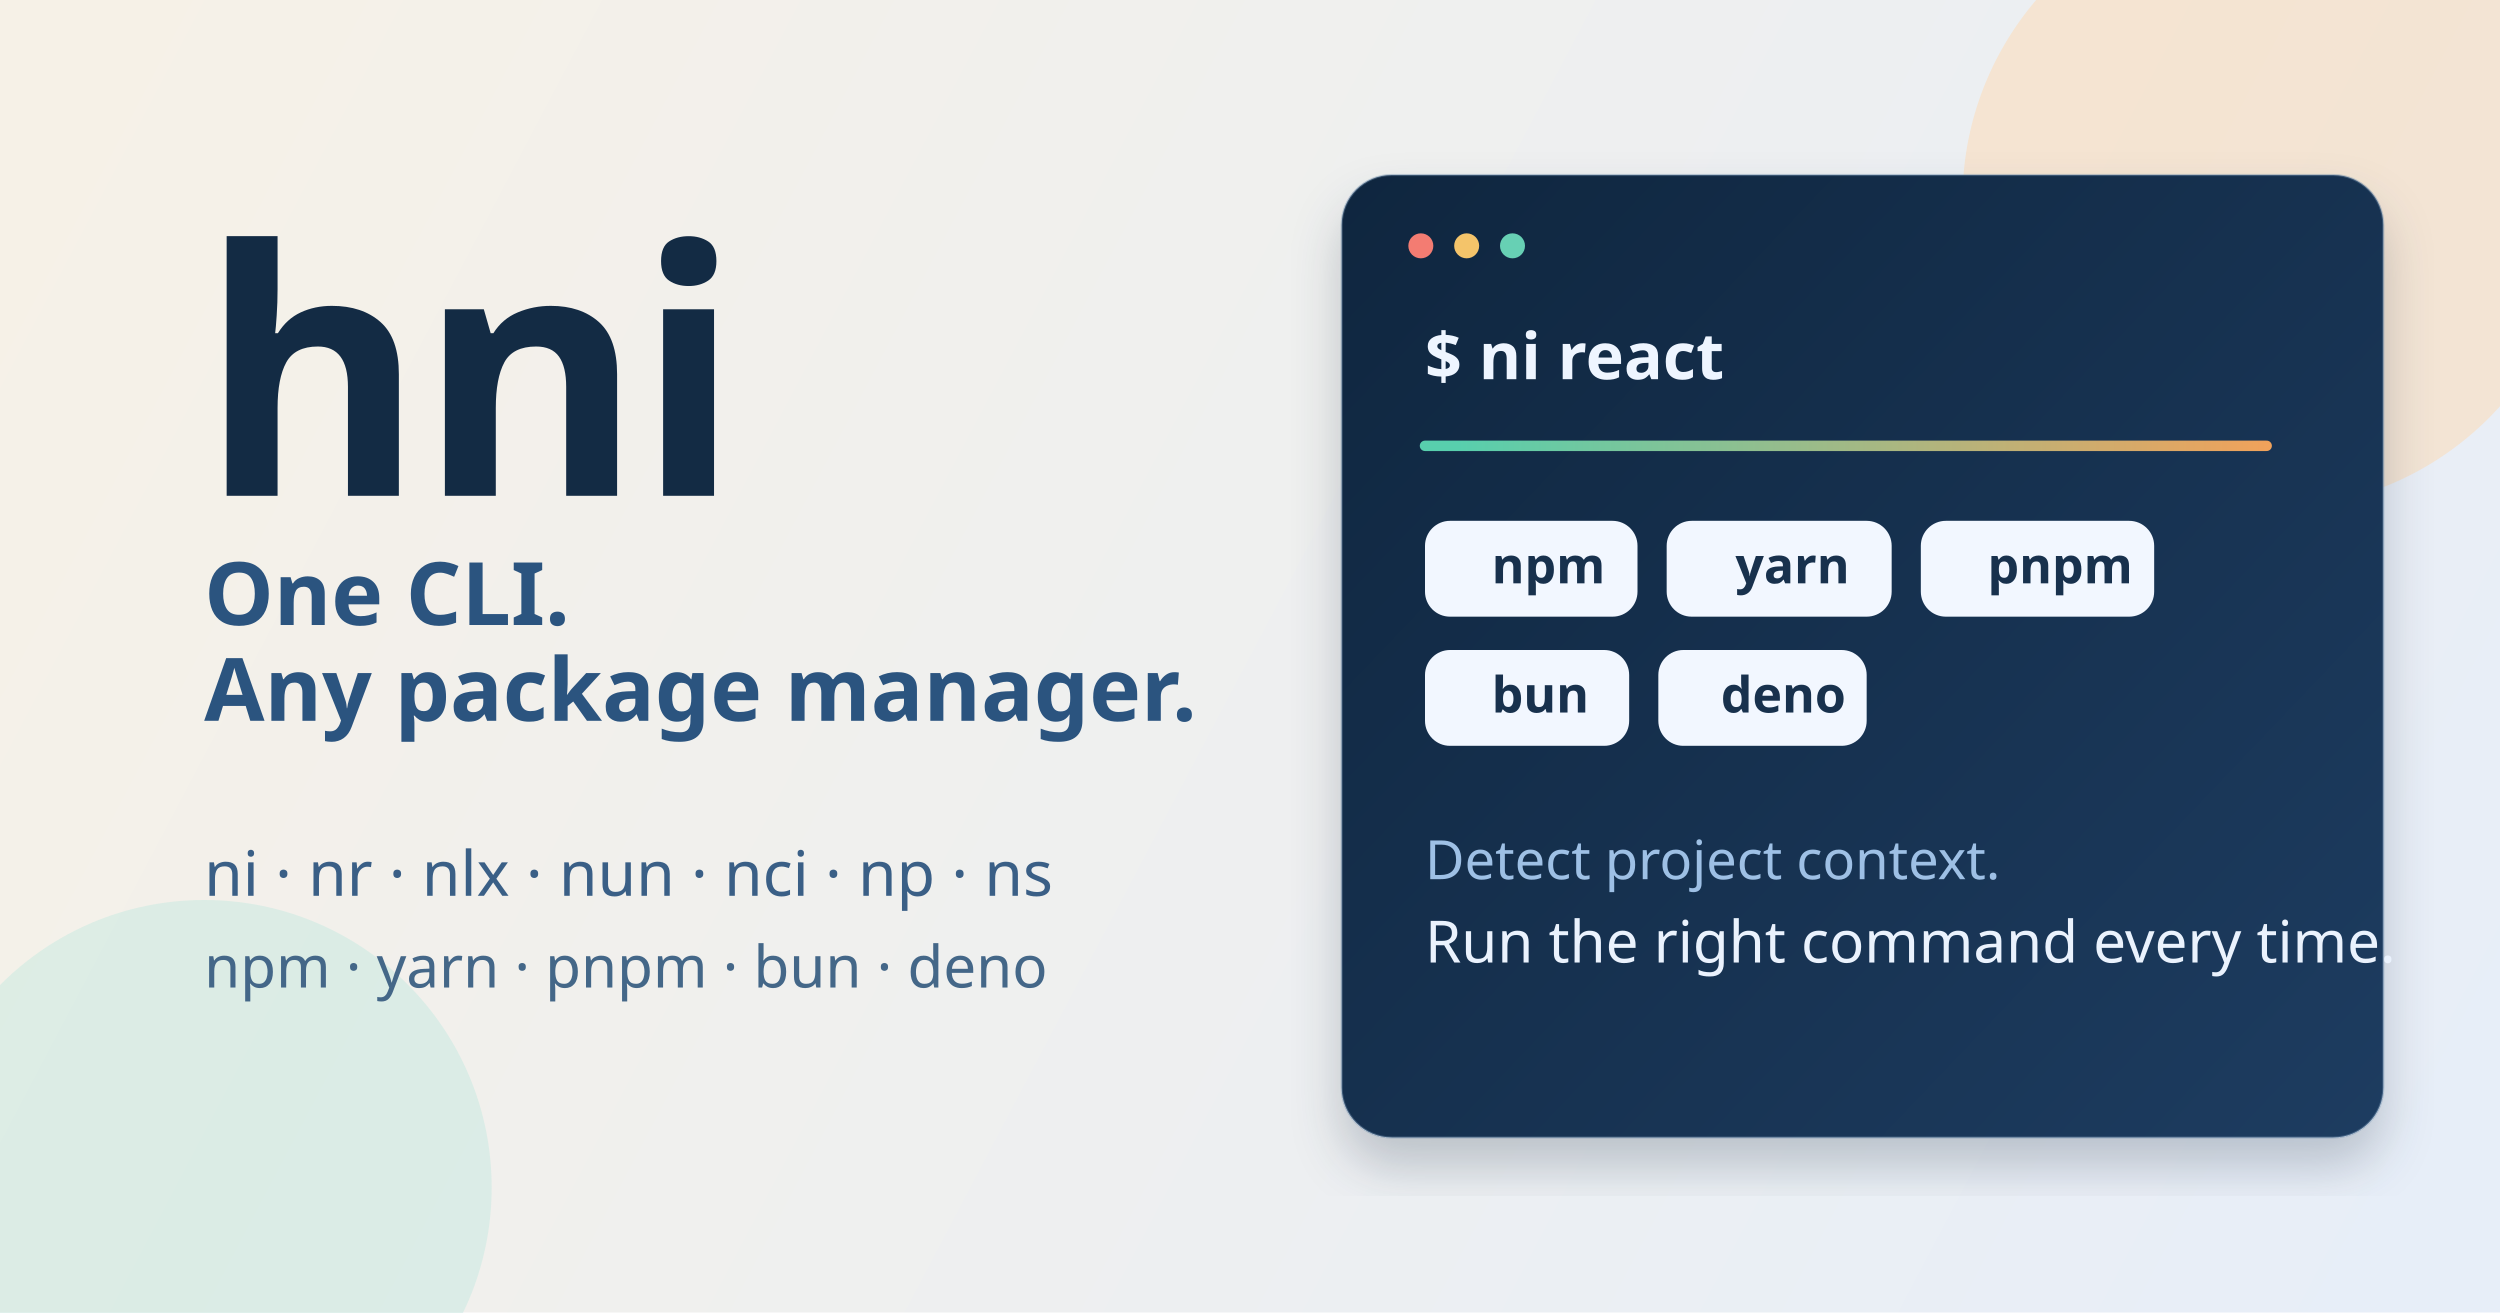
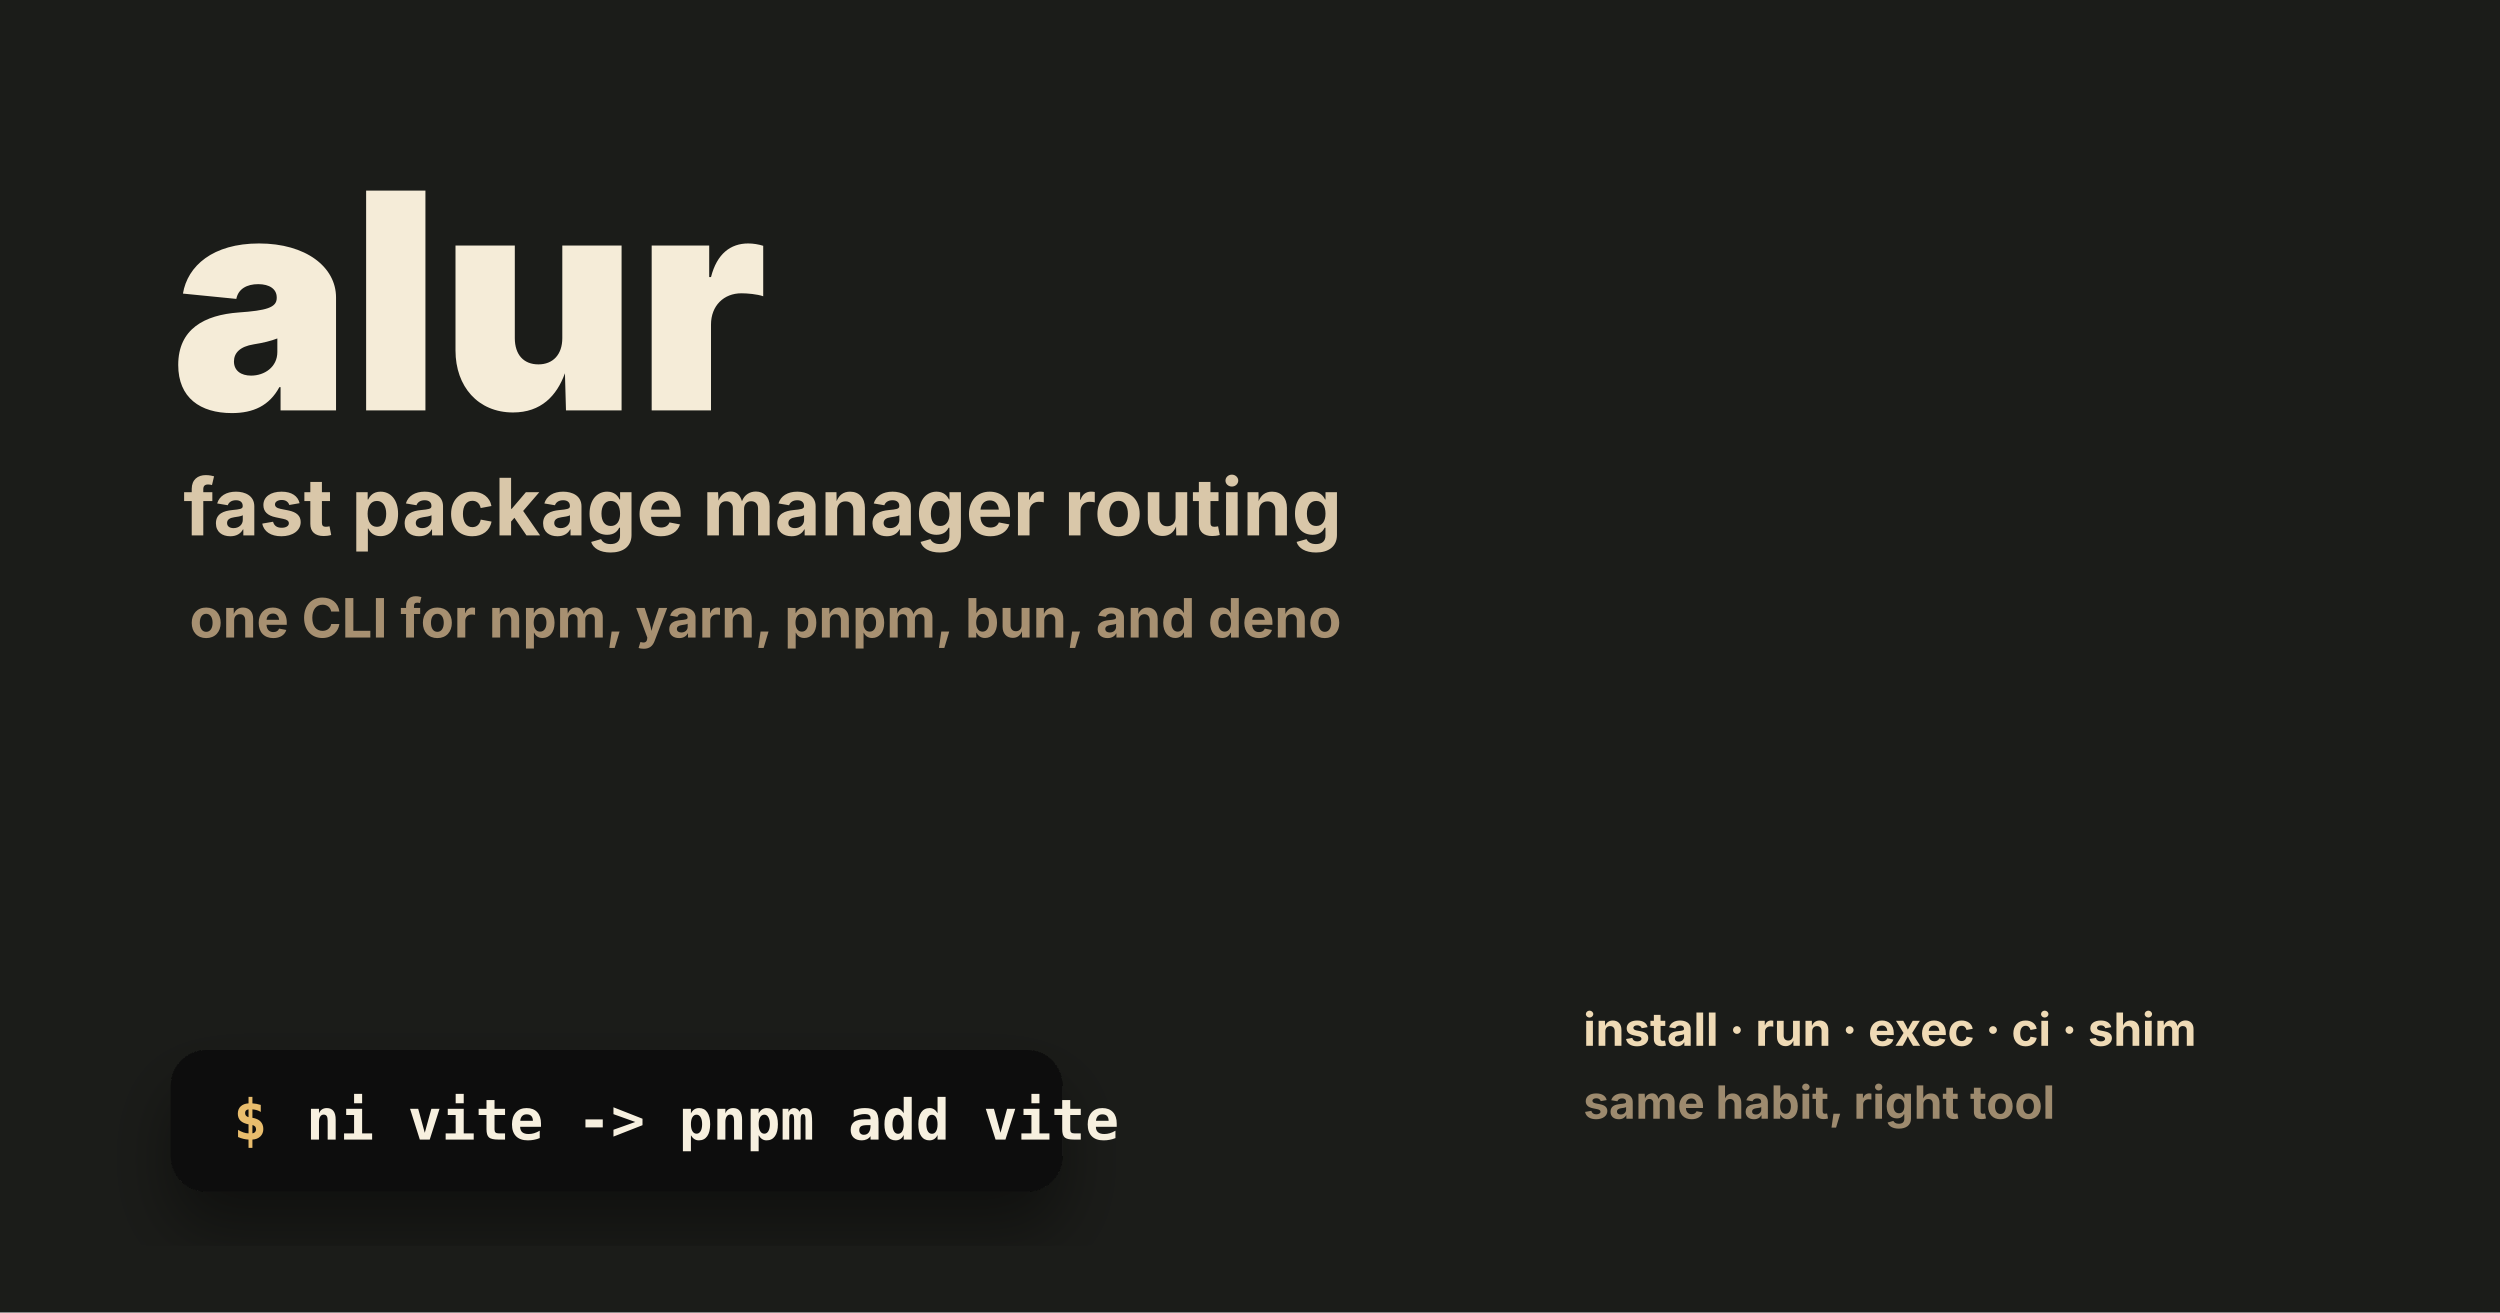
<svg xmlns="http://www.w3.org/2000/svg" width="1200" height="630" viewBox="0 0 1200 630" fill="none" role="img" aria-labelledby="title desc">
  <defs>
-     <linearGradient id="bg" x1="40" y1="20" x2="1160" y2="610" gradientUnits="userSpaceOnUse">
-       <stop stop-color="#F6F1E7" />
-       <stop offset="1" stop-color="#E7EEF8" />
-     </linearGradient>
-     <linearGradient id="terminal" x1="650" y1="84" x2="1134" y2="546" gradientUnits="userSpaceOnUse">
-       <stop stop-color="#0F263F" />
-       <stop offset="1" stop-color="#1D3C60" />
-     </linearGradient>
-     <linearGradient id="route" x1="700" y1="300" x2="1088" y2="300" gradientUnits="userSpaceOnUse">
-       <stop stop-color="#58CFAD" />
-       <stop offset="1" stop-color="#F0A25B" />
-     </linearGradient>
-     <filter id="softShadow" x="620" y="62" width="548" height="512" filterUnits="userSpaceOnUse" color-interpolation-filters="sRGB">
-       <feFlood flood-opacity="0" result="BackgroundImageFix" />
-       <feColorMatrix in="SourceAlpha" type="matrix" values="0 0 0 0 0 0 0 0 0 0 0 0 0 0 0 0 0 0 127 0" result="hardAlpha" />
-       <feOffset dy="14" />
-       <feGaussianBlur stdDeviation="12" />
-       <feComposite in2="hardAlpha" operator="out" />
-       <feColorMatrix type="matrix" values="0 0 0 0 0.07 0 0 0 0 0.14 0 0 0 0 0.22 0 0 0 0.22 0" />
-       <feBlend mode="normal" in2="BackgroundImageFix" result="effect1_dropShadow_0_1" />
-       <feBlend mode="normal" in="SourceGraphic" in2="effect1_dropShadow_0_1" result="shape" />
+     <filter id="panelShadow" x="52" y="472" width="517" height="126" filterUnits="userSpaceOnUse" color-interpolation-filters="sRGB">
+       <feDropShadow dx="0" dy="18" stdDeviation="16" flood-color="#050604" flood-opacity="0.42" />
    </filter>
+     <style>
+       .sans {
+         font-family: ui-sans-serif, system-ui, -apple-system, BlinkMacSystemFont, "Segoe UI", sans-serif;
+       }
+ 
+       .mono {
+         font-family: ui-monospace, "SFMono-Regular", Menlo, Consolas, monospace;
+       }
+     </style>
  </defs>
-   <rect width="1200" height="630" fill="url(#bg)" />
-   <circle cx="1090" cy="96" r="148" fill="#FFD8AB" fill-opacity="0.45" />
-   <circle cx="98" cy="570" r="138" fill="#BCE7DE" fill-opacity="0.42" />
-   <g>
-     <text x="96" y="238" fill="#132B44" font-family="Sora, Segoe UI, sans-serif" font-size="164" font-weight="800" letter-spacing="-3">hni</text>
-     <text x="98" y="300" fill="#2B547F" font-family="Space Grotesk, Segoe UI, sans-serif" font-size="42" font-weight="600">One CLI.</text>
-     <text x="98" y="346" fill="#2B547F" font-family="Space Grotesk, Segoe UI, sans-serif" font-size="42" font-weight="600">Any package manager.</text>
-     <text x="98" y="430" fill="#3A5F86" font-family="Space Grotesk, Segoe UI, sans-serif" font-size="30" font-weight="500">ni · nr · nlx · nun · nci · np · ns</text>
-     <text x="98" y="474" fill="#446788" font-family="Space Grotesk, Segoe UI, sans-serif" font-size="28" font-weight="500">npm · yarn · pnpm · bun · deno</text>
+   <rect width="1200" height="630" fill="#151614" />
+   <rect width="1200" height="630" fill="#E6D9C2" opacity="0.035" />
+   <g class="sans">
+     <text x="82" y="197" fill="#F5ECD8" font-size="145" font-weight="880">alur</text>
+     <text x="88" y="257" fill="#D9C7A9" font-size="38" font-weight="720">fast package manager routing</text>
+     <text x="91" y="306" fill="#A79071" font-size="26" font-weight="650">one CLI for npm, yarn, pnpm, bun, and deno</text>
  </g>
-   <g filter="url(#softShadow)">
-     <rect x="644" y="84" width="500" height="462" rx="24" fill="url(#terminal)" />
+   <g filter="url(#panelShadow)">
+     <rect x="82" y="504" width="428" height="68" rx="17" fill="#0B0D0D" />
  </g>
-   <rect x="644" y="84" width="500" height="462" rx="24" stroke="#6F8DAD" stroke-opacity="0.42" />
-   <circle cx="682" cy="118" r="6" fill="#F37C72" />
-   <circle cx="704" cy="118" r="6" fill="#F4C46A" />
-   <circle cx="726" cy="118" r="6" fill="#67D0B4" />
-   <text x="684" y="182" fill="#EEF5FF" font-family="Space Grotesk, Segoe UI, sans-serif" font-size="31" font-weight="600">$ ni react</text>
-   <line x1="684" y1="214" x2="1088" y2="214" stroke="url(#route)" stroke-width="5" stroke-linecap="round" />
-   <g font-family="Space Grotesk, Segoe UI, sans-serif" font-size="24" font-weight="700" fill="#18314D">
-     <rect x="684" y="250" width="102" height="46" rx="12" fill="#F2F7FF" />
-     <text x="716" y="280">npm</text>
-     <rect x="800" y="250" width="108" height="46" rx="12" fill="#F2F7FF" />
-     <text x="833" y="280">yarn</text>
-     <rect x="922" y="250" width="112" height="46" rx="12" fill="#F2F7FF" />
-     <text x="954" y="280">pnpm</text>
-     <rect x="684" y="312" width="98" height="46" rx="12" fill="#F2F7FF" />
-     <text x="716" y="342">bun</text>
-     <rect x="796" y="312" width="100" height="46" rx="12" fill="#F2F7FF" />
-     <text x="826" y="342">deno</text>
+   <g class="mono">
+     <text x="112" y="547" fill="#E9BD6D" font-size="27" font-weight="800">$</text>
+     <text x="147" y="547" fill="#F7F0DF" font-size="27" font-weight="760">ni vite  -&gt;  pnpm add vite</text>
  </g>
-   <text x="684" y="422" fill="#9EC0E5" font-family="Space Grotesk, Segoe UI, sans-serif" font-size="26" font-weight="500">Detect project context.</text>
-   <text x="684" y="462" fill="#EAF2FD" font-family="Space Grotesk, Segoe UI, sans-serif" font-size="28" font-weight="500">Run the right command every time.</text>
+   <g class="sans" fill="#EFDAB5" font-size="22" font-weight="720">
+     <text x="760" y="502">install · run · exec · ci · shim</text>
+     <text x="760" y="537" fill="#9D8A6E">same habit, right tool</text>
+   </g>
</svg>
